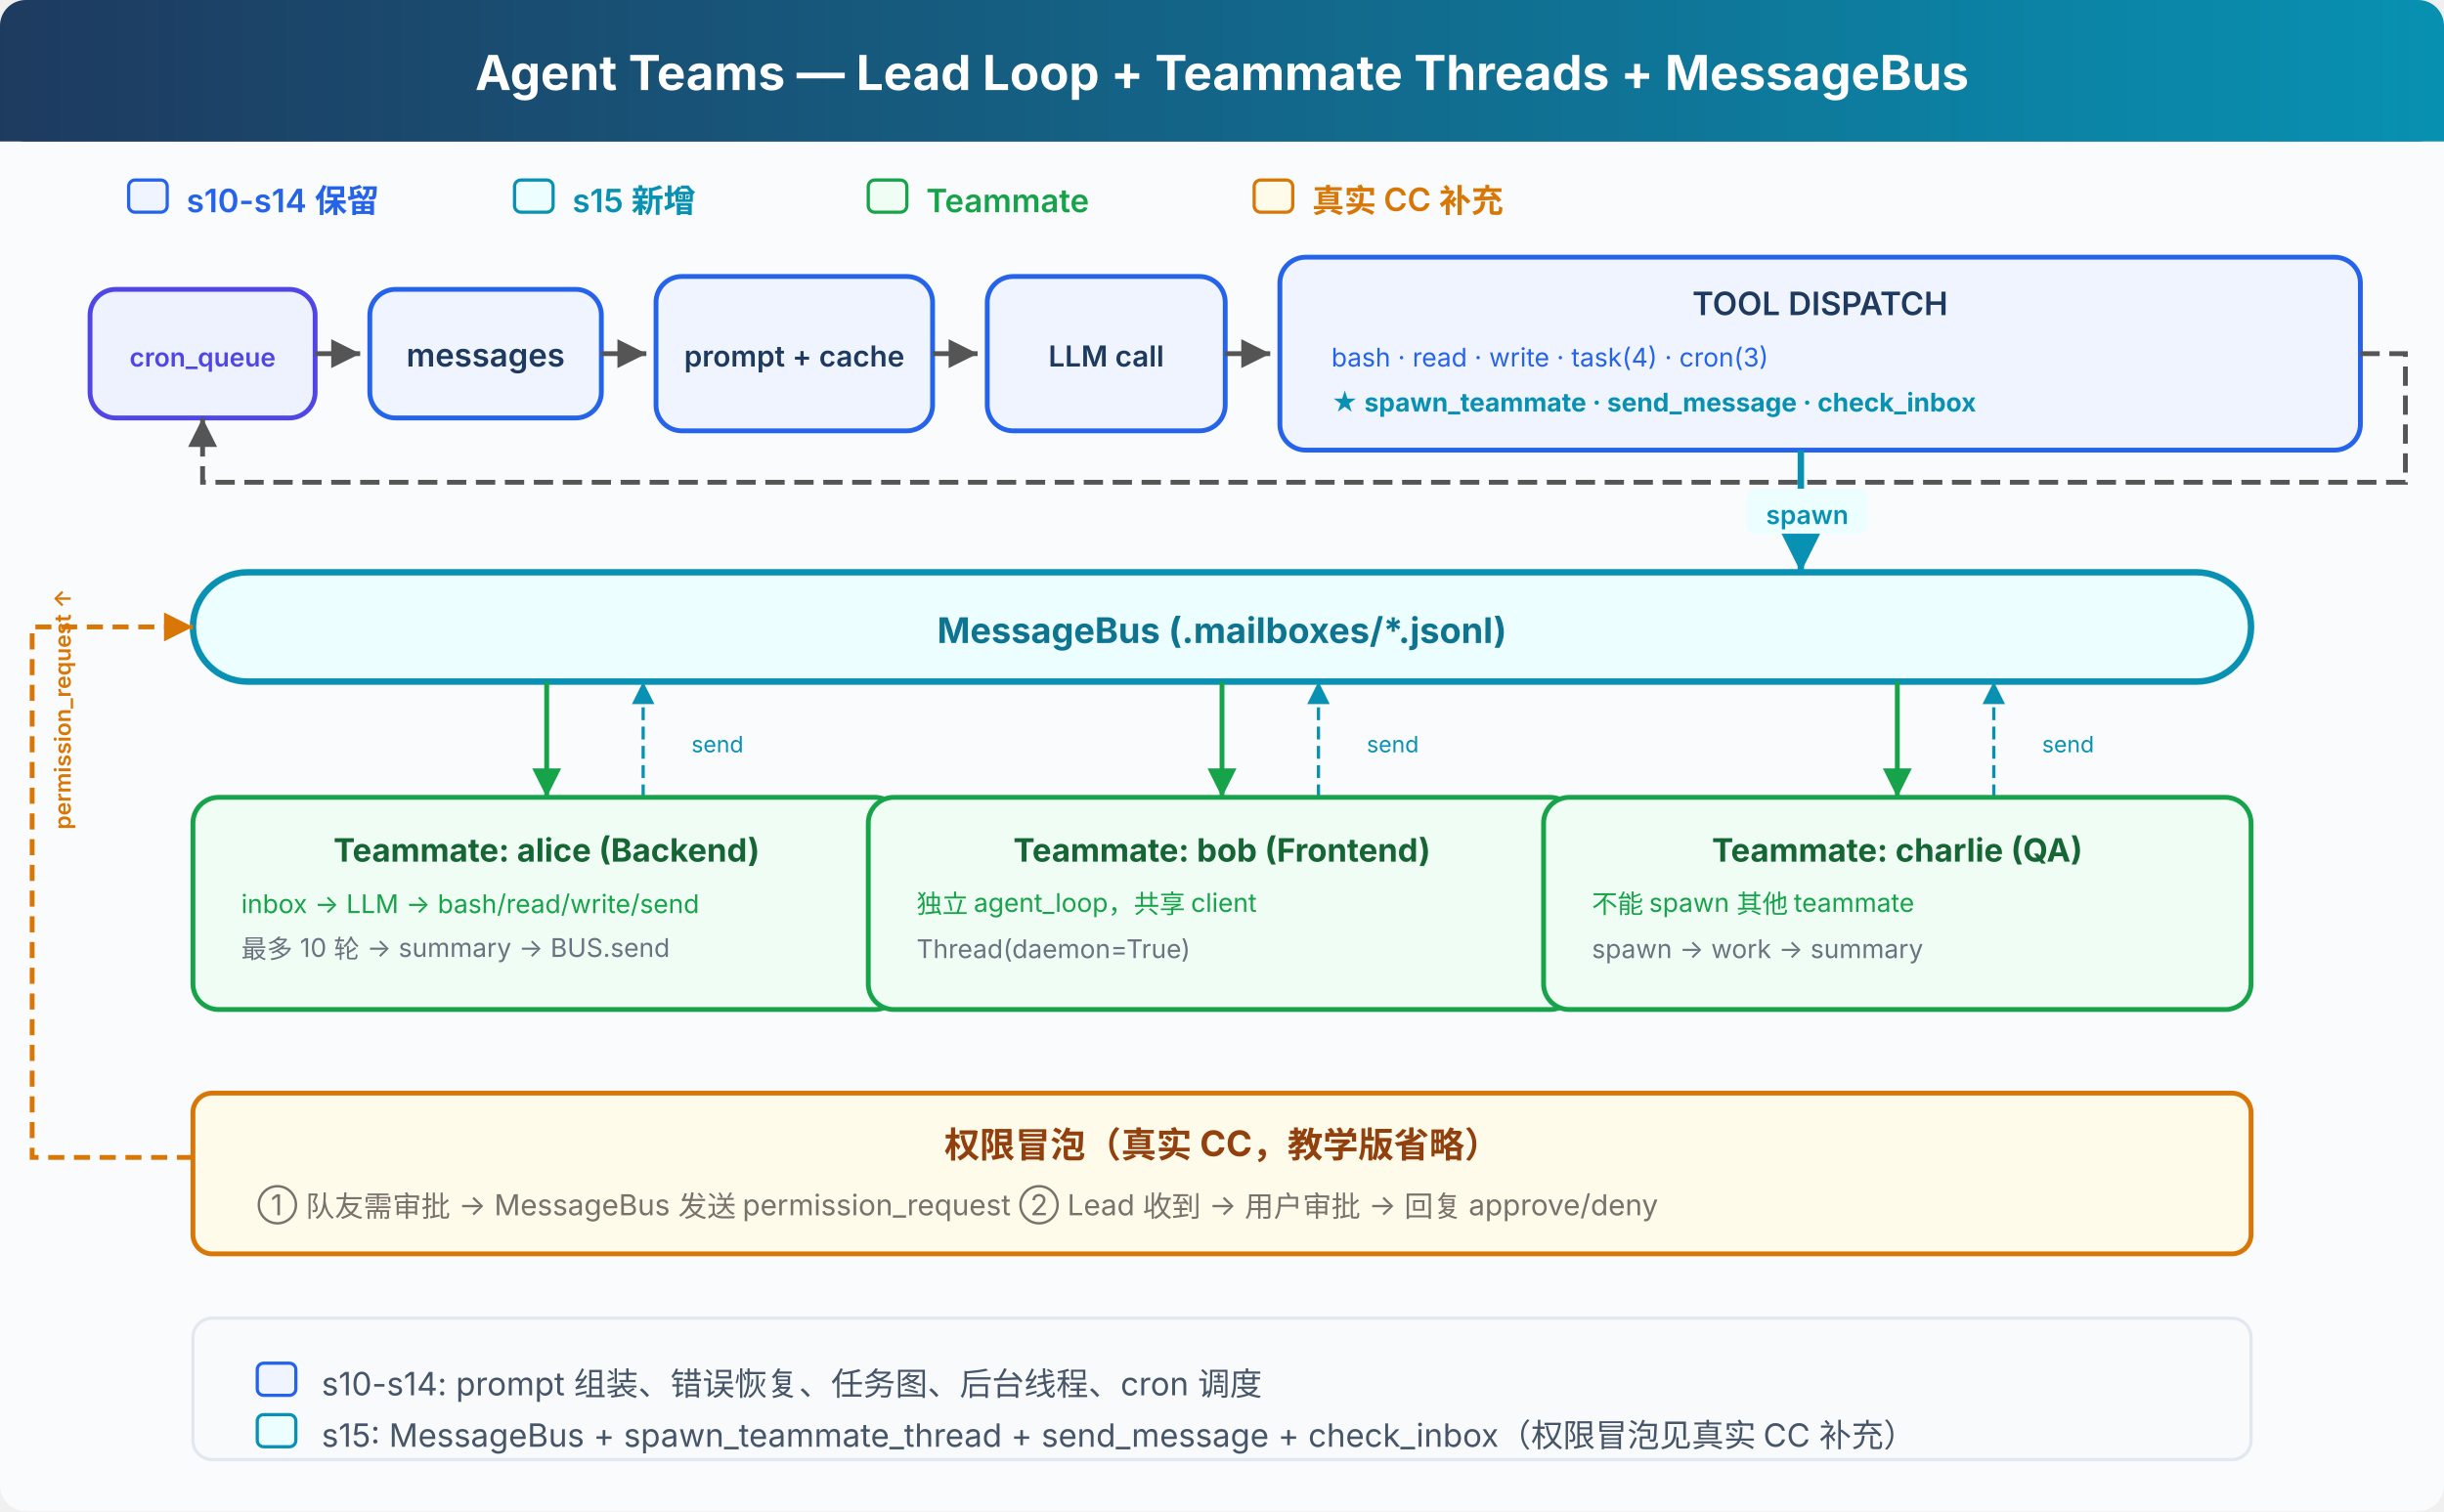
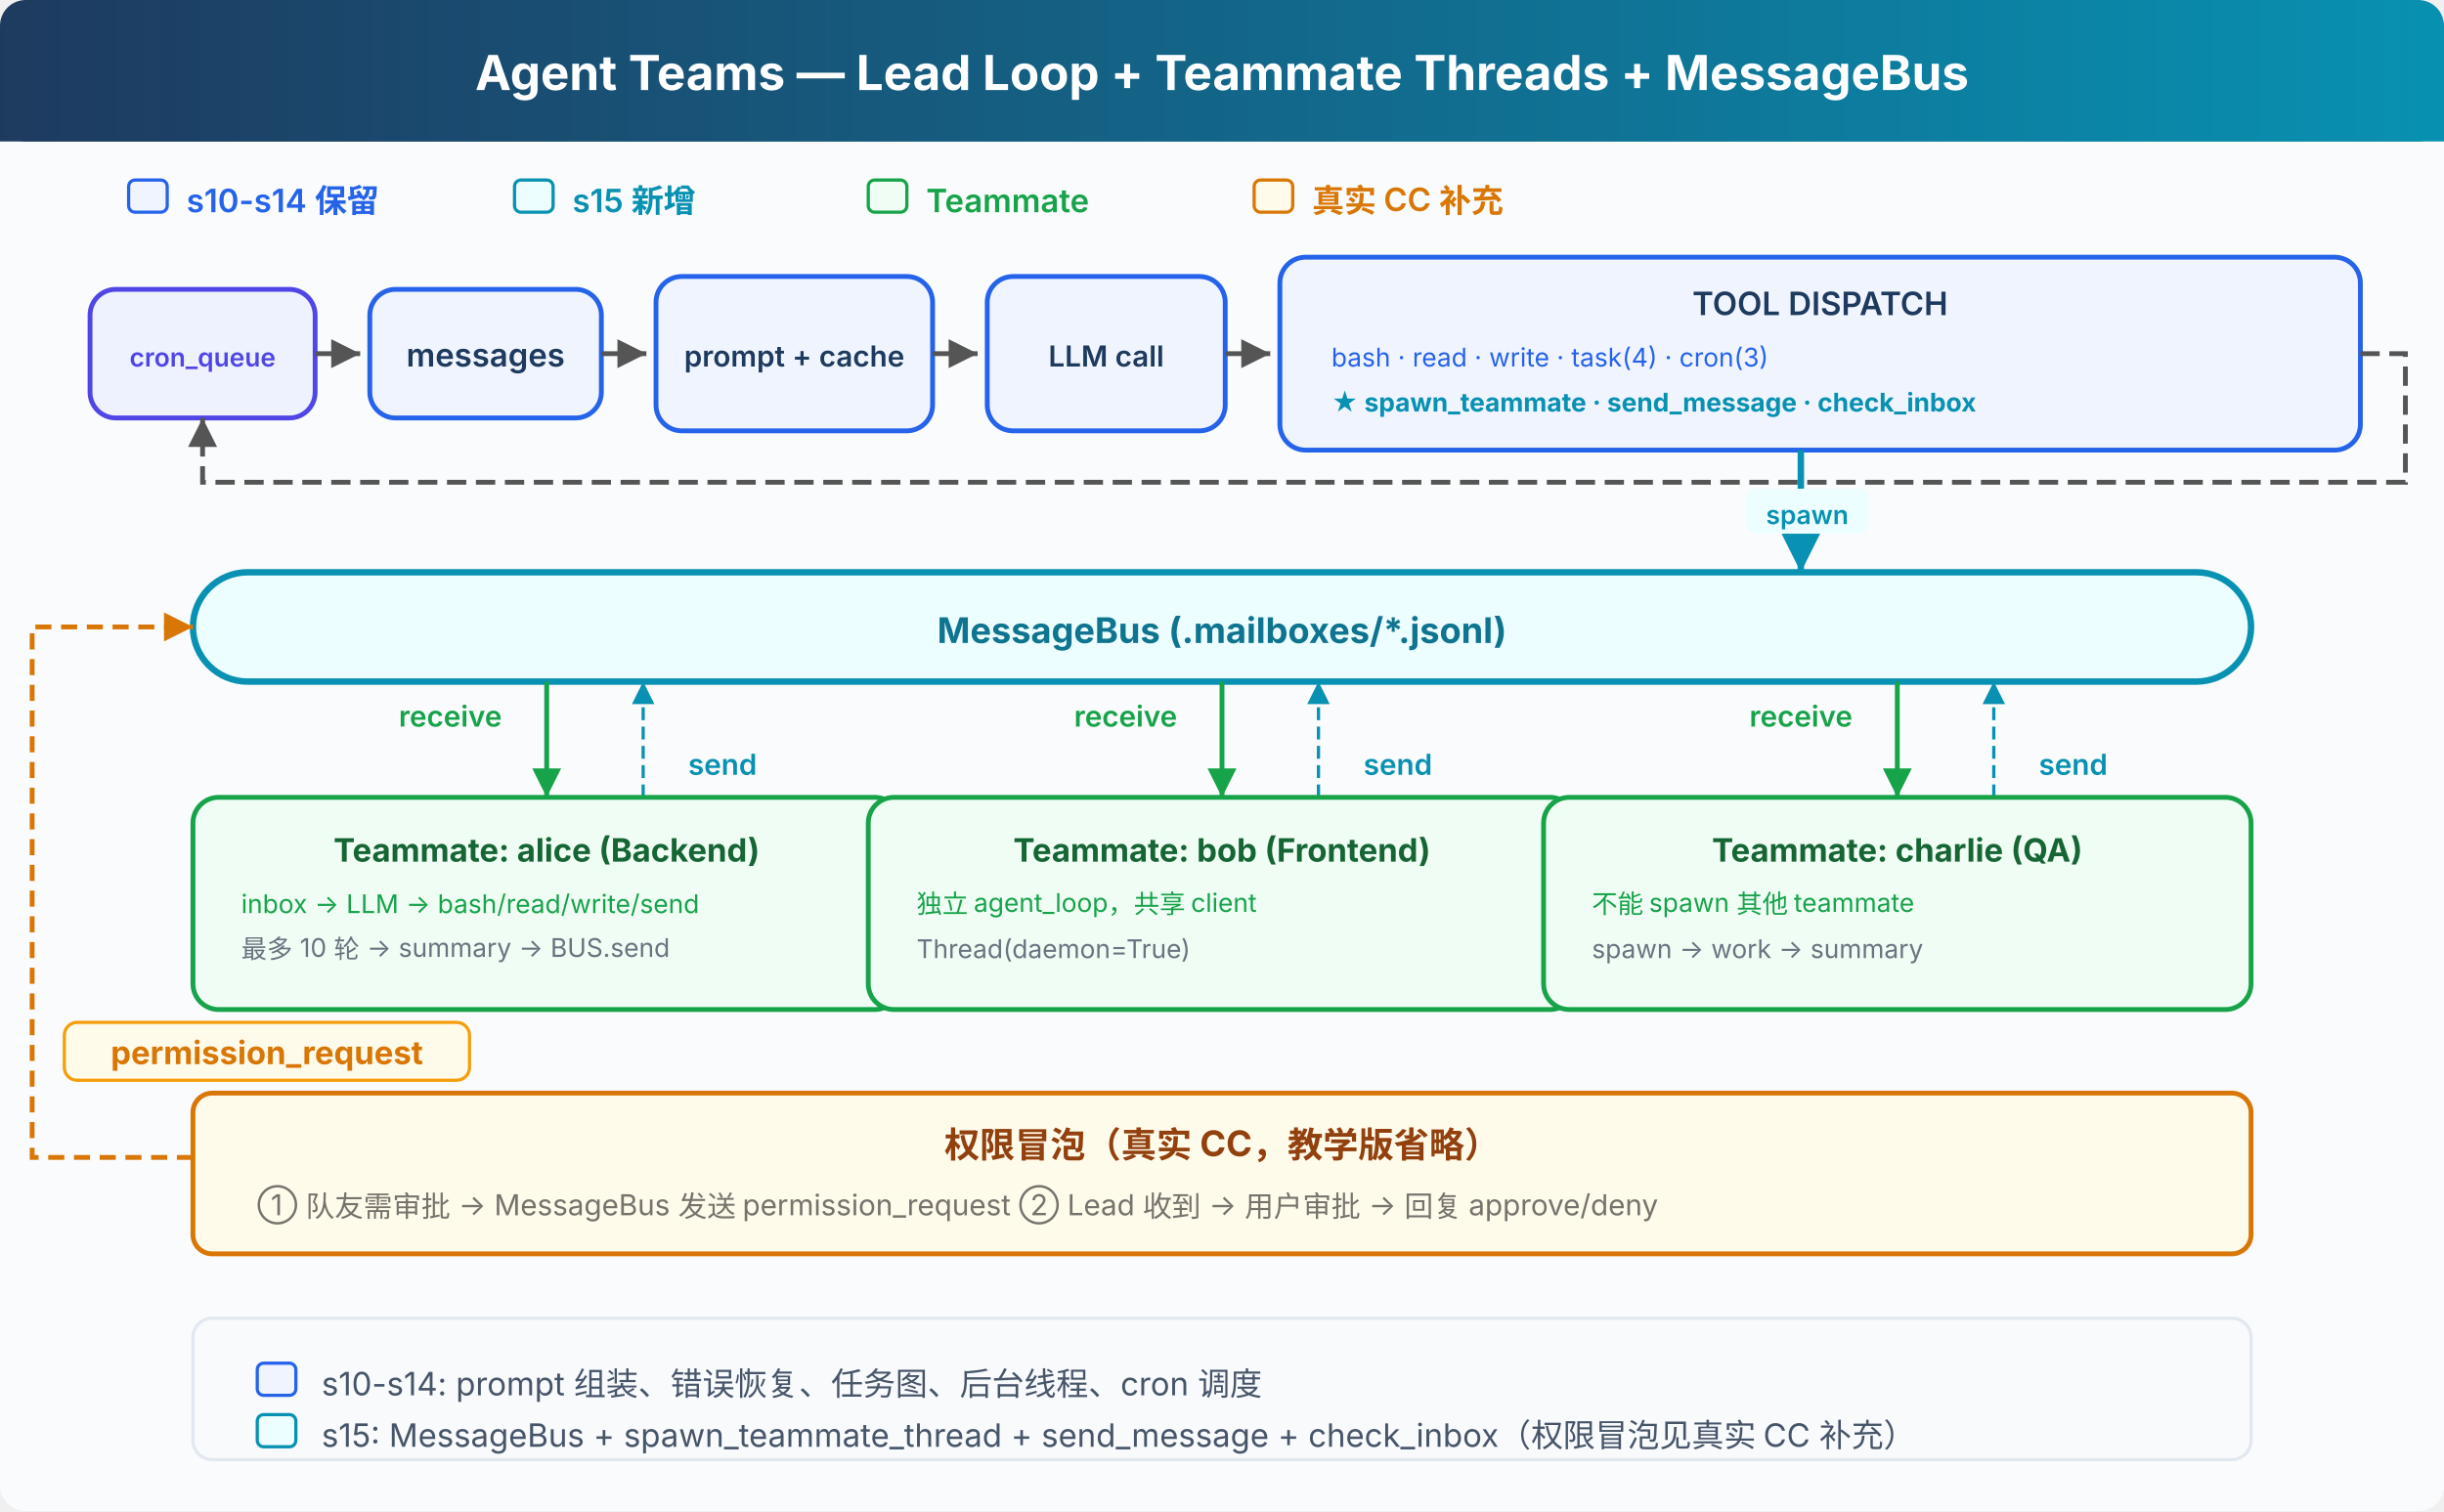
<svg xmlns="http://www.w3.org/2000/svg" viewBox="0 0 760 470" font-family="system-ui, -apple-system, sans-serif">
  <defs>
    <linearGradient id="header" x1="0" y1="0" x2="1" y2="0">
      <stop offset="0%" stop-color="#1e3a5f" />
      <stop offset="100%" stop-color="#0891b2" />
    </linearGradient>
    <marker id="arrow" viewBox="0 0 10 10" refX="10" refY="5" markerWidth="6" markerHeight="6" orient="auto-start-reverse">
      <path d="M 0 0 L 10 5 L 0 10 z" fill="#555" />
    </marker>
    <marker id="arrow-cyan" viewBox="0 0 10 10" refX="10" refY="5" markerWidth="7" markerHeight="7" orient="auto-start-reverse">
      <path d="M 0 0 L 10 5 L 0 10 z" fill="#0891b2" />
    </marker>
    <marker id="arrow-amber" viewBox="0 0 10 10" refX="10" refY="5" markerWidth="6" markerHeight="6" orient="auto-start-reverse">
      <path d="M 0 0 L 10 5 L 0 10 z" fill="#d97706" />
    </marker>
    <marker id="arrow-green" viewBox="0 0 10 10" refX="10" refY="5" markerWidth="6" markerHeight="6" orient="auto-start-reverse">
      <path d="M 0 0 L 10 5 L 0 10 z" fill="#16a34a" />
    </marker>
  </defs>
  <rect width="760" height="470" fill="#fafbfc" rx="8" />
  <rect x="0" y="0" width="760" height="44" fill="url(#header)" rx="8" />
  <rect x="0" y="36" width="760" height="8" fill="url(#header)" />
  <text x="380" y="28" fill="#fff" font-size="15" font-weight="700" text-anchor="middle">Agent Teams — Lead Loop + Teammate Threads + MessageBus</text>
  <rect x="40" y="56" width="12" height="10" rx="2" fill="#f0f4ff" stroke="#2563eb" stroke-width="1" />
  <text x="58" y="66" fill="#2563eb" font-size="10" font-weight="600">s10-s14 保留</text>
  <rect x="160" y="56" width="12" height="10" rx="2" fill="#ecfeff" stroke="#0891b2" stroke-width="1" />
  <text x="178" y="66" fill="#0891b2" font-size="10" font-weight="600">s15 新增</text>
  <rect x="270" y="56" width="12" height="10" rx="2" fill="#f0fdf4" stroke="#16a34a" stroke-width="1" />
  <text x="288" y="66" fill="#16a34a" font-size="10" font-weight="600">Teammate</text>
  <rect x="390" y="56" width="12" height="10" rx="2" fill="#fffbeb" stroke="#d97706" stroke-width="1" />
  <text x="408" y="66" fill="#d97706" font-size="10" font-weight="600">真实 CC 补充</text>
  <rect x="28" y="90" width="70" height="40" rx="8" fill="#eef2ff" stroke="#4f46e5" stroke-width="1.5" />
  <text x="63" y="114" fill="#4f46e5" font-size="8" font-weight="600" text-anchor="middle">cron_queue</text>
  <line x1="98" y1="110" x2="112" y2="110" stroke="#555" stroke-width="1.5" marker-end="url(#arrow)" />
  <rect x="115" y="90" width="72" height="40" rx="8" fill="#f0f4ff" stroke="#2563eb" stroke-width="1.5" />
  <text x="151" y="114" fill="#1e3a5f" font-size="10" font-weight="600" text-anchor="middle">messages</text>
  <line x1="187" y1="110" x2="201" y2="110" stroke="#555" stroke-width="1.5" marker-end="url(#arrow)" />
  <rect x="204" y="86" width="86" height="48" rx="8" fill="#f0f4ff" stroke="#2563eb" stroke-width="1.5" />
  <text x="247" y="114" fill="#1e3a5f" font-size="9" font-weight="600" text-anchor="middle">prompt + cache</text>
  <line x1="290" y1="110" x2="304" y2="110" stroke="#555" stroke-width="1.5" marker-end="url(#arrow)" />
  <rect x="307" y="86" width="74" height="48" rx="8" fill="#f0f4ff" stroke="#2563eb" stroke-width="1.5" />
  <text x="344" y="114" fill="#1e3a5f" font-size="9" font-weight="600" text-anchor="middle">LLM call</text>
  <line x1="381" y1="110" x2="395" y2="110" stroke="#555" stroke-width="1.5" marker-end="url(#arrow)" />
  <rect x="398" y="80" width="336" height="60" rx="8" fill="#f0f4ff" stroke="#2563eb" stroke-width="1.5" />
  <text x="566" y="98" fill="#1e3a5f" font-size="10" font-weight="600" text-anchor="middle">TOOL DISPATCH</text>
  <text x="414" y="114" fill="#2563eb" font-size="8">bash · read · write · task(4) · cron(3)</text>
  <text x="414" y="128" fill="#0891b2" font-size="8" font-weight="700">★ spawn_teammate · send_message · check_inbox</text>
  <path d="M 734 110 L 748 110 L 748 150 L 63 150 L 63 130" fill="none" stroke="#555" stroke-width="1.5" marker-end="url(#arrow)" stroke-dasharray="6,3" />
  <line x1="560" y1="140" x2="560" y2="178" stroke="#0891b2" stroke-width="2" marker-end="url(#arrow-cyan)" />
  <rect x="543" y="152" width="38" height="14" rx="3" fill="#ecfeff" />
  <text x="562" y="163" fill="#0891b2" font-size="8" font-weight="600" text-anchor="middle">spawn</text>
  <rect x="60" y="178" width="640" height="34" rx="17" fill="#ecfeff" stroke="#0891b2" stroke-width="2" />
  <text x="380" y="200" fill="#0e7490" font-size="11" font-weight="700" text-anchor="middle">MessageBus (.mailboxes/*.jsonl)</text>
  <line x1="170" y1="212" x2="170" y2="248" stroke="#16a34a" stroke-width="1.5" marker-end="url(#arrow-green)" />
  <line x1="380" y1="212" x2="380" y2="248" stroke="#16a34a" stroke-width="1.5" marker-end="url(#arrow-green)" />
  <line x1="590" y1="212" x2="590" y2="248" stroke="#16a34a" stroke-width="1.5" marker-end="url(#arrow-green)" />
+   <text x="124" y="226" fill="#16a34a" font-size="9" font-weight="600">receive</text>
+   <text x="334" y="226" fill="#16a34a" font-size="9" font-weight="600">receive</text>
+   <text x="544" y="226" fill="#16a34a" font-size="9" font-weight="600">receive</text>
  <line x1="200" y1="248" x2="200" y2="212" stroke="#0891b2" stroke-width="1" stroke-dasharray="4,2" marker-end="url(#arrow-cyan)" />
  <line x1="410" y1="248" x2="410" y2="212" stroke="#0891b2" stroke-width="1" stroke-dasharray="4,2" marker-end="url(#arrow-cyan)" />
  <line x1="620" y1="248" x2="620" y2="212" stroke="#0891b2" stroke-width="1" stroke-dasharray="4,2" marker-end="url(#arrow-cyan)" />
-   <text x="215" y="234" fill="#0891b2" font-size="7">send</text>
-   <text x="425" y="234" fill="#0891b2" font-size="7">send</text>
-   <text x="635" y="234" fill="#0891b2" font-size="7">send</text>
+   <text x="214" y="241" fill="#0891b2" font-size="9" font-weight="600">send</text>
+   <text x="424" y="241" fill="#0891b2" font-size="9" font-weight="600">send</text>
+   <text x="634" y="241" fill="#0891b2" font-size="9" font-weight="600">send</text>
  <rect x="60" y="248" width="220" height="66" rx="8" fill="#f0fdf4" stroke="#16a34a" stroke-width="1.5" />
  <text x="170" y="268" fill="#166534" font-size="10" font-weight="700" text-anchor="middle">Teammate: alice (Backend)</text>
  <text x="75" y="284" fill="#16a34a" font-size="8">inbox → LLM → bash/read/write/send</text>
  <text x="75" y="298" fill="#6b7280" font-size="8">最多 10 轮 → summary → BUS.send</text>
  <rect x="270" y="248" width="220" height="66" rx="8" fill="#f0fdf4" stroke="#16a34a" stroke-width="1.5" />
  <text x="380" y="268" fill="#166534" font-size="10" font-weight="700" text-anchor="middle">Teammate: bob (Frontend)</text>
  <text x="285" y="284" fill="#16a34a" font-size="8">独立 agent_loop，共享 client</text>
  <text x="285" y="298" fill="#6b7280" font-size="8">Thread(daemon=True)</text>
  <rect x="480" y="248" width="220" height="66" rx="8" fill="#f0fdf4" stroke="#16a34a" stroke-width="1.5" />
  <text x="590" y="268" fill="#166534" font-size="10" font-weight="700" text-anchor="middle">Teammate: charlie (QA)</text>
  <text x="495" y="284" fill="#16a34a" font-size="8">不能 spawn 其他 teammate</text>
  <text x="495" y="298" fill="#6b7280" font-size="8">spawn → work → summary</text>
  <path d="M 60 360 L 10 360 L 10 195 L 60 195" fill="none" stroke="#d97706" stroke-width="1.5" marker-end="url(#arrow-amber)" stroke-dasharray="5,3" />
-   <text x="22" y="258" fill="#d97706" font-size="7" font-weight="600" transform="rotate(-90 22 258)">permission_request ↑</text>
+   <rect x="20" y="318" width="126" height="18" rx="4" fill="#fffbeb" stroke="#f59e0b" stroke-width="1" />
+   <text x="83" y="331" fill="#d97706" font-size="10" font-weight="700" text-anchor="middle">permission_request</text>
  <rect x="60" y="340" width="640" height="50" rx="6" fill="#fffbeb" stroke="#d97706" stroke-width="1.5" />
  <text x="380" y="360" fill="#92400e" font-size="11" font-weight="700" text-anchor="middle">权限冒泡（真实 CC，教学版省略）</text>
  <text x="80" y="378" fill="#78716c" font-size="9">① 队友需审批 → MessageBus 发送 permission_request  ② Lead 收到 → 用户审批 → 回复 approve/deny</text>
  <rect x="60" y="410" width="640" height="44" rx="6" fill="#f8fafc" stroke="#e2e8f0" stroke-width="1" />
  <rect x="80" y="424" width="12" height="10" rx="2" fill="#f0f4ff" stroke="#2563eb" stroke-width="1" />
  <text x="100" y="434" fill="#475569" font-size="10">s10-s14: prompt 组装、错误恢复、任务图、后台线程、cron 调度</text>
  <rect x="80" y="440" width="12" height="10" rx="2" fill="#ecfeff" stroke="#0891b2" stroke-width="1" />
  <text x="100" y="450" fill="#475569" font-size="10">s15: MessageBus + spawn_teammate_thread + send_message + check_inbox（权限冒泡见真实 CC 补充）</text>
</svg>
